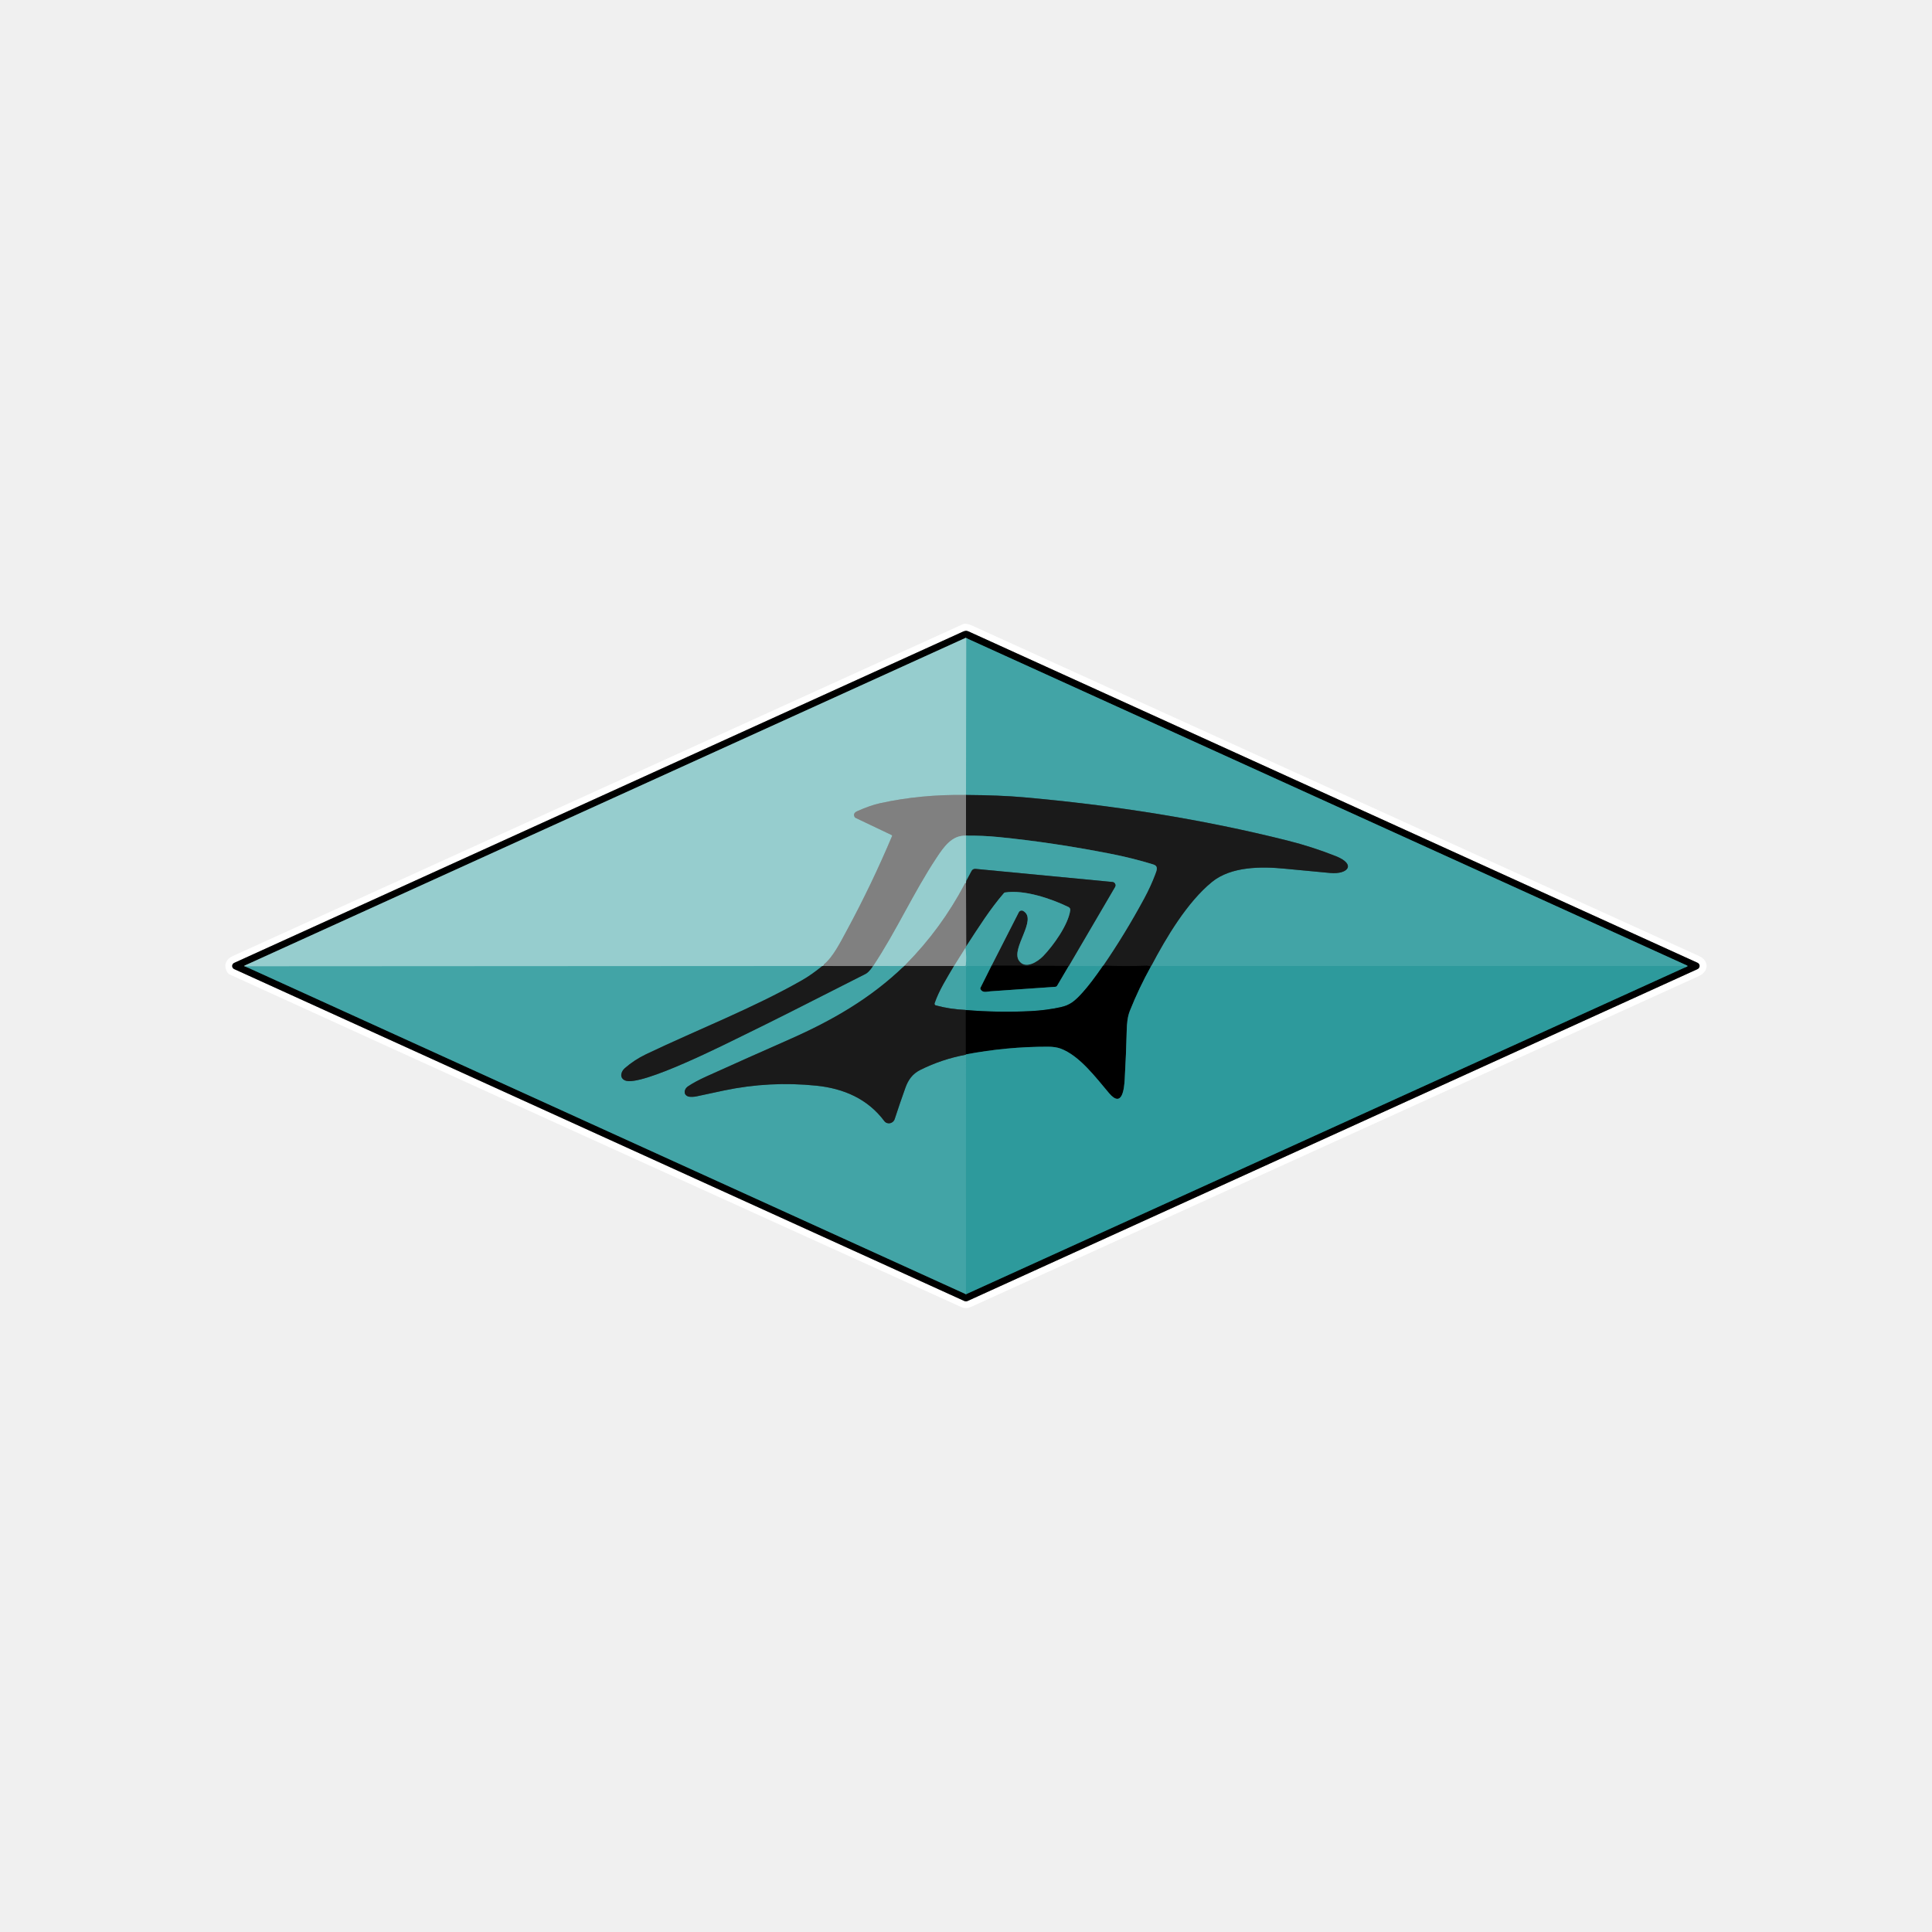
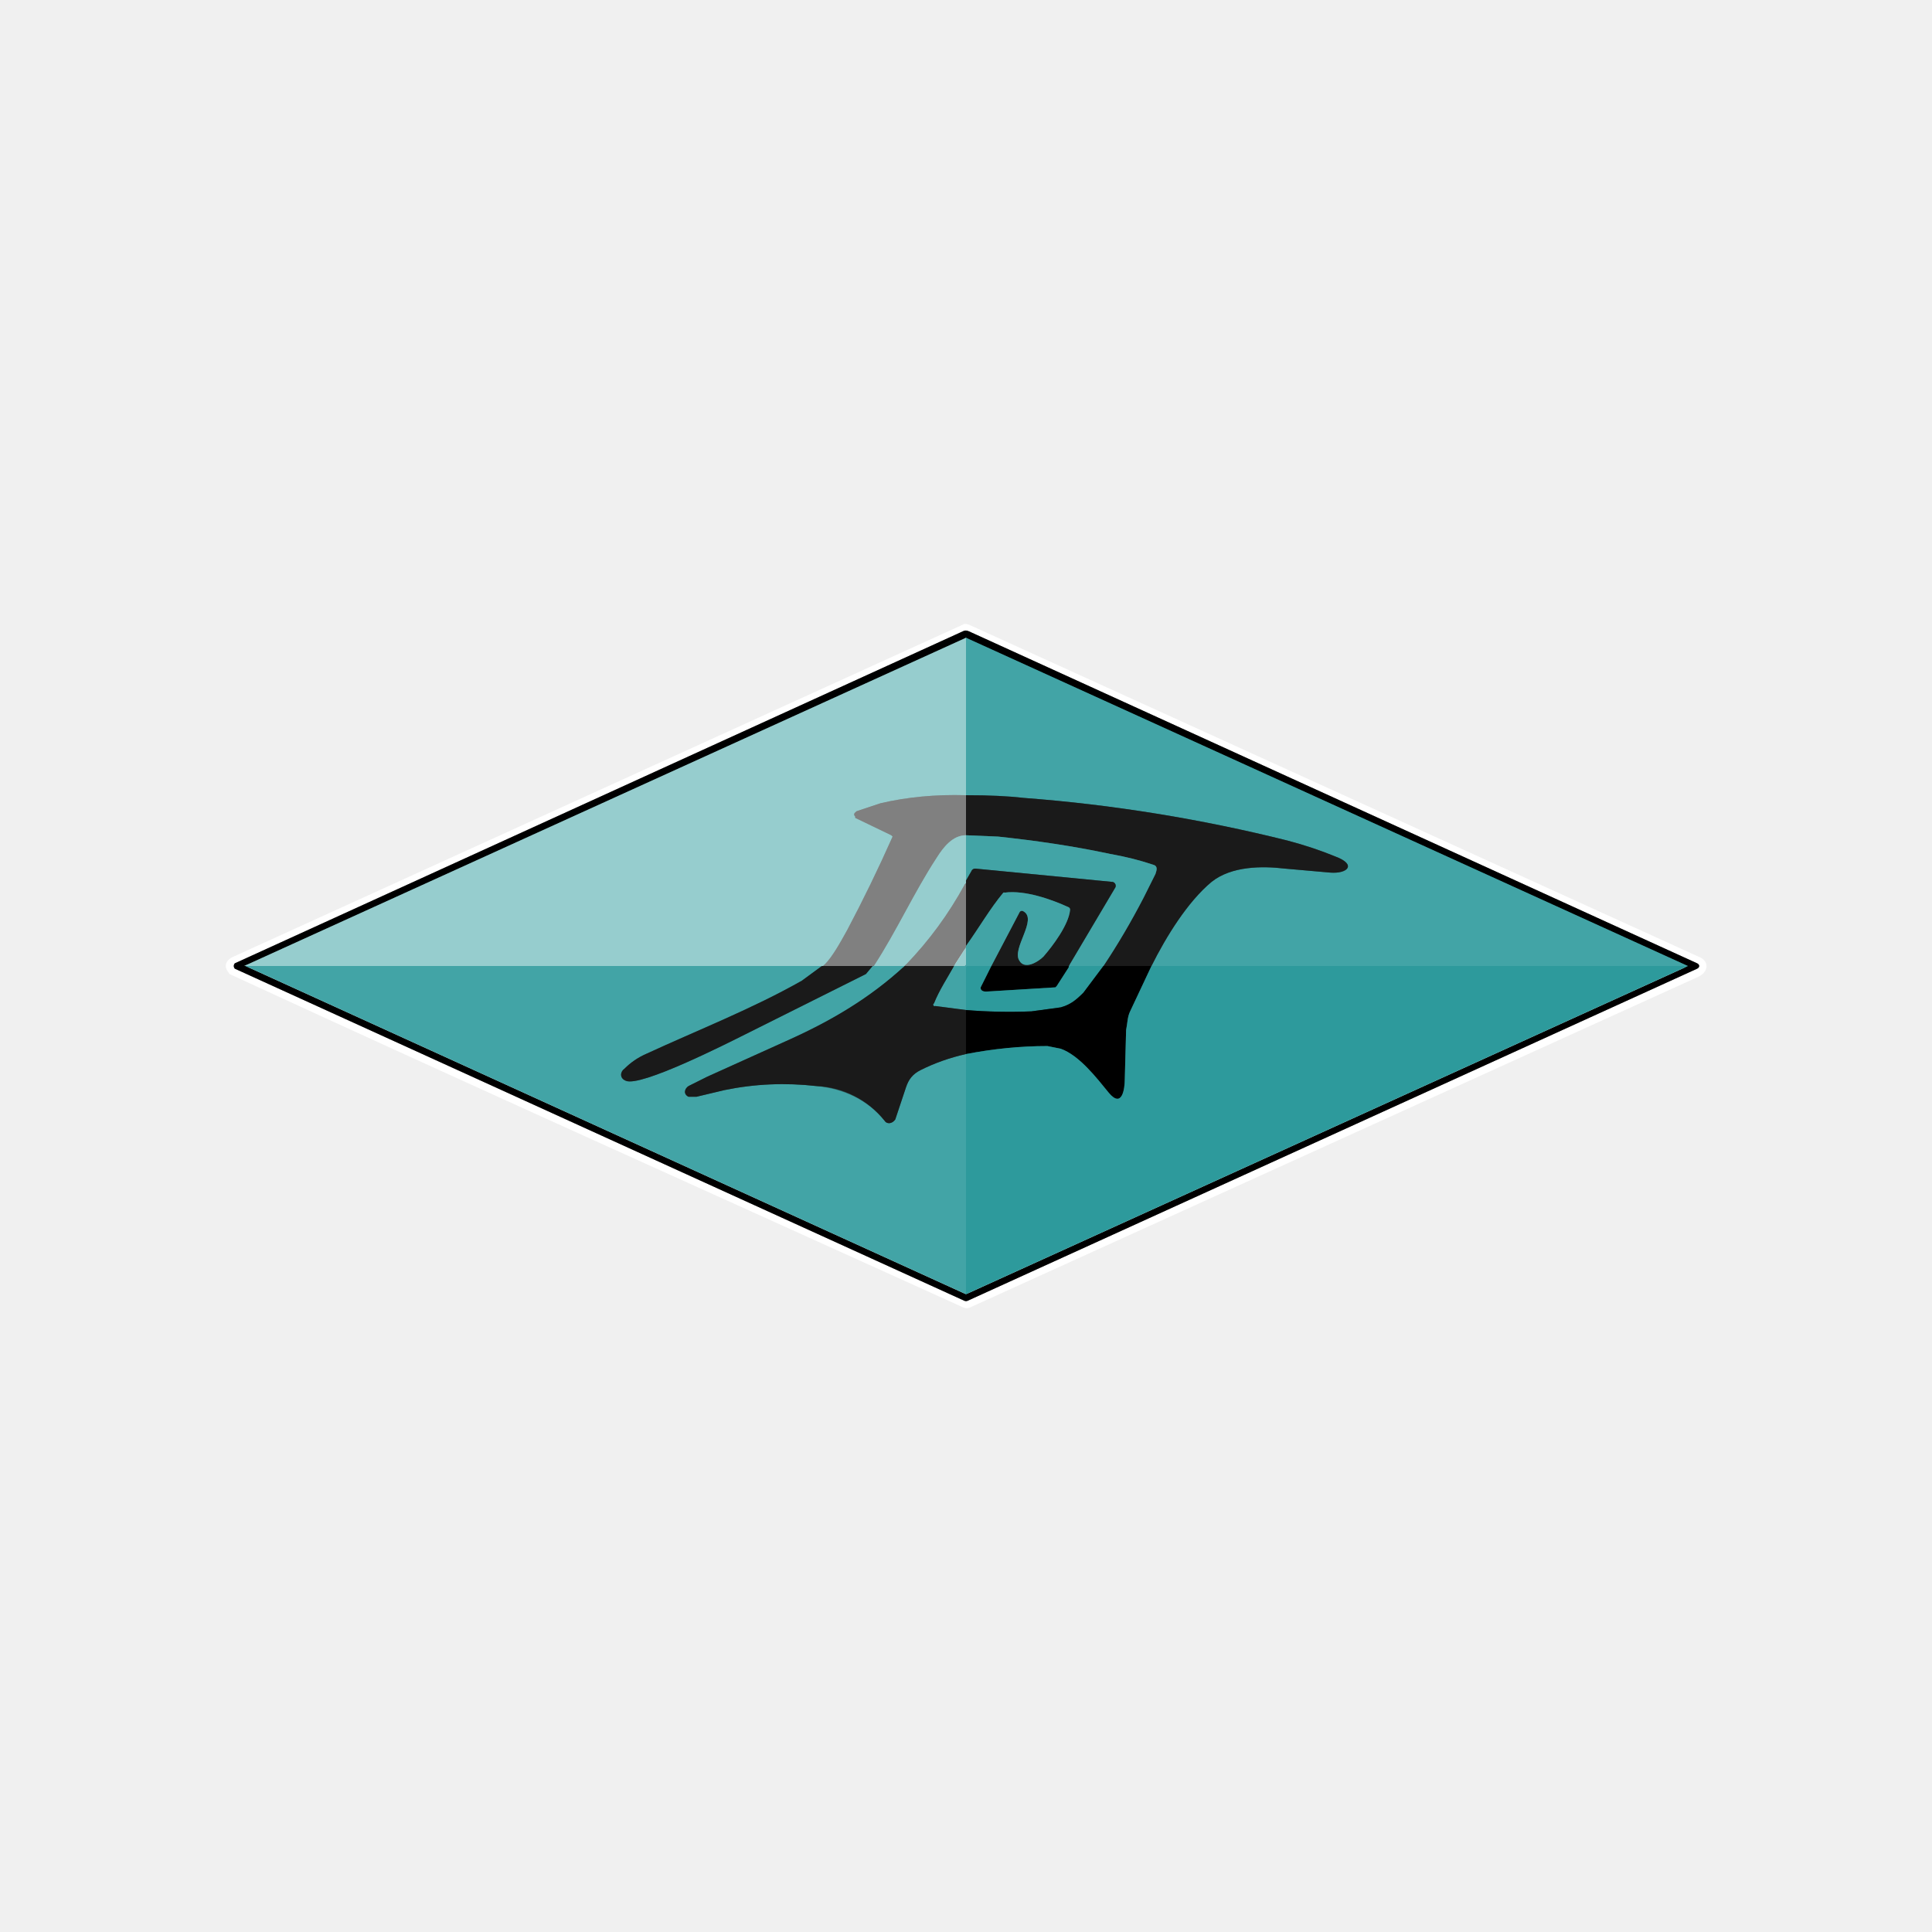
- <svg xmlns="http://www.w3.org/2000/svg" version="1.1" viewBox="0.00 0.00 1448.00 1448.00">
-   <g stroke-width="2.00" fill="none" stroke-linecap="butt">
-     <path stroke="#808080" vector-effect="non-scaling-stroke" d="   M 175.52 726.31   L 722.70 975.04   A 3.09 3.07 44.7 0 0 725.23 975.04   Q 998.46 850.84 1272.16 726.38   C 1274.36 725.39 1274.36 722.54 1272.19 721.55   Q 1000.10 597.89 728.01 474.22   C 725.53 473.10 724.48 472.16 721.72 473.41   Q 448.49 597.60 175.52 721.68   A 2.54 2.54 0.0 0 0 175.52 726.31" />
-     <path stroke="#215253" vector-effect="non-scaling-stroke" d="   M 183.71 724.27   L 723.98 970.00" />
-     <path stroke="#174d4e" vector-effect="non-scaling-stroke" d="   M 723.98 970.00   L 1263.28 724.87" />
-     <path stroke="#215253" vector-effect="non-scaling-stroke" d="   M 1263.28 724.87   Q 1264.07 724.70 1264.62 724.27   A 0.34 0.33 37.7 0 0 1264.54 723.70   L 724.26 478.29" />
-     <path stroke="#4b6767" vector-effect="non-scaling-stroke" d="   M 724.26 478.29   Q 724.11 478.27 723.98 478.10   Q 723.89 477.99 723.76 478.05   L 183.24 723.75   A 0.27 0.27 0.0 0 0 183.24 724.24   Q 183.42 724.32 183.71 724.27" />
-     <path stroke="#6cb9ba" vector-effect="non-scaling-stroke" d="   M 724.26 478.29   L 724.00 595.81" />
-     <path stroke="#8ba7a7" vector-effect="non-scaling-stroke" d="   M 724.00 595.81   Q 690.09 595.30 659.75 601.96   Q 652.01 603.66 642.48 607.97   C 640.53 608.85 639.37 610.23 640.53 612.31   A 1.68 1.65 -1.6 0 0 641.28 613.01   L 668.32 625.89   Q 668.80 626.12 668.59 626.61   Q 653.32 662.84 634.62 697.43   C 629.80 706.34 624.25 717.41 617.52 722.80   Q 617.42 722.89 617.49 723.00   L 617.68 723.33   Q 617.89 723.69 617.47 723.69   Q 616.88 723.70 616.74 724.01" />
-     <path stroke="#587474" vector-effect="non-scaling-stroke" d="   M 616.74 724.01   L 616.30 724.03" />
-     <path stroke="#6cb9ba" vector-effect="non-scaling-stroke" d="   M 616.30 724.03   L 183.71 724.27" />
-     <path stroke="#4d4d4d" vector-effect="non-scaling-stroke" d="   M 724.00 595.81   L 724.01 626.31" />
-     <path stroke="#8ba7a7" vector-effect="non-scaling-stroke" d="   M 724.01 626.31   C 713.51 625.89 707.48 634.63 701.96 642.97   C 684.64 669.11 671.85 697.93 654.52 723.98" />
-     <path stroke="#619293" vector-effect="non-scaling-stroke" d="   M 654.52 723.98   L 654.01 724.46" />
-     <path stroke="#4d4d4d" vector-effect="non-scaling-stroke" d="   M 654.01 724.46   Q 654.03 724.34 653.98 724.19   Q 653.95 724.06 653.81 724.06   L 616.74 724.01" />
-     <path stroke="#389fa1" vector-effect="non-scaling-stroke" d="   M 1263.28 724.87   L 1262.30 724.26   Q 1261.89 724.00 1261.40 724.00   Q 1062.25 724.00 863.10 724.00   Q 863.06 724.00 863.05 723.97   Q 862.99 723.85 862.94 723.74" />
-     <path stroke="#2e5f60" vector-effect="non-scaling-stroke" d="   M 862.94 723.74   C 874.17 702.43 889.82 676.16 908.30 661.05   C 922.73 649.25 945.56 649.35 962.93 651.07   Q 979.97 652.76 997.02 654.29   C 1010.28 655.48 1016.70 647.83 1001.14 641.65   Q 983.60 634.69 965.29 630.08   C 900.62 613.80 833.58 603.43 767.19 597.55   Q 749.53 595.99 724.00 595.81" />
-     <path stroke="#2e5f60" vector-effect="non-scaling-stroke" d="   M 677.61 724.06   C 652.45 748.39 623.38 765.02 591.71 778.98   Q 560.60 792.70 529.62 806.69   Q 521.05 810.56 515.54 814.27   C 512.84 816.10 511.83 820.26 515.65 821.74   C 517.07 822.29 520.33 822.08 521.82 821.75   Q 532.32 819.44 542.85 817.25   Q 577.00 810.13 611.73 813.68   C 632.34 815.79 650.23 823.53 662.76 840.20   C 664.95 843.12 669.45 842.12 670.55 838.73   Q 674.39 826.96 678.56 815.32   C 680.70 809.37 683.84 804.83 689.75 801.89   Q 705.98 793.79 723.99 790.47" />
-     <path stroke="#389fa1" vector-effect="non-scaling-stroke" d="   M 723.99 790.47   L 723.98 970.00" />
-     <path stroke="#2e5f60" vector-effect="non-scaling-stroke" d="   M 616.30 724.03   Q 608.08 730.71 600.97 734.75   C 564.19 755.68 522.99 771.62 484.18 790.15   Q 475.46 794.32 468.27 800.59   C 465.39 803.10 464.05 807.87 468.50 809.79   C 480.22 814.83 545.46 781.64 558.70 775.21   Q 582.86 763.49 648.72 729.94   Q 651.02 728.77 654.01 724.46" />
-     <path stroke="#245a5b" vector-effect="non-scaling-stroke" d="   M 862.94 723.74   Q 862.68 724.00 862.65 724.26" />
-     <path stroke="#0d0d0d" vector-effect="non-scaling-stroke" d="   M 862.65 724.26   Q 860.12 723.79 859.44 723.81   Q 843.34 724.32 826.83 723.73" />
-     <path stroke="#2e5f60" vector-effect="non-scaling-stroke" d="   M 826.83 723.73   Q 843.18 699.91 857.48 673.46   Q 862.42 664.32 865.80 655.35   C 866.99 652.19 868.34 649.11 864.30 647.87   Q 848.65 643.05 831.84 639.78   C 804.25 634.40 776.41 630.13 748.43 627.35   Q 736.23 626.14 724.01 626.31" />
-     <path stroke="#6cb9ba" vector-effect="non-scaling-stroke" d="   M 724.01 626.31   L 724.13 660.42" />
-     <path stroke="#587474" vector-effect="non-scaling-stroke" d="   M 724.13 660.42   Q 724.25 660.69 723.99 661.73" />
-     <path stroke="#8ba7a7" vector-effect="non-scaling-stroke" d="   M 723.99 661.73   C 723.54 662.07 723.24 662.15 722.97 662.67   Q 705.41 695.95 678.98 722.72   Q 678.71 722.99 678.46 723.98" />
-     <path stroke="#587474" vector-effect="non-scaling-stroke" d="   M 678.46 723.98   Q 678.62 723.47 677.61 724.06" />
-     <path stroke="#6cb9ba" vector-effect="non-scaling-stroke" d="   M 677.61 724.06   L 654.52 723.98" />
-     <path stroke="#215253" vector-effect="non-scaling-stroke" d="   M 826.83 723.73   L 826.52 724.14" />
-     <path stroke="#389fa1" vector-effect="non-scaling-stroke" d="   M 826.52 724.14   L 801.06 723.94" />
-     <path stroke="#2e5f60" vector-effect="non-scaling-stroke" d="   M 801.06 723.94   L 835.68 664.80   A 2.51 2.50 -72.1 0 0 833.76 661.03   L 731.12 651.21   A 3.02 3.01 16.6 0 0 728.17 652.80   L 724.13 660.42" />
-     <path stroke="#245a5b" vector-effect="non-scaling-stroke" d="   M 723.52 756.91   Q 723.79 757.04 723.87 757.00" />
-     <path stroke="#0d0d0d" vector-effect="non-scaling-stroke" d="   M 723.87 757.00   L 723.89 790.27" />
-     <path stroke="#245a5b" vector-effect="non-scaling-stroke" d="   M 723.89 790.27   Q 723.94 790.37 723.99 790.47" />
-     <path stroke="#174d4e" vector-effect="non-scaling-stroke" d="   M 862.65 724.26   Q 853.62 740.51 846.78 757.69   C 845.00 762.17 844.59 767.49 844.48 771.75   Q 844.01 790.42 842.94 809.07   C 842.57 815.58 841.16 831.00 831.21 819.29   C 821.61 807.99 809.09 791.08 794.79 785.87   Q 791.01 784.50 785.42 784.49   Q 754.54 784.45 723.89 790.27" />
-     <path stroke="#619293" vector-effect="non-scaling-stroke" d="   M 724.15 709.32   Q 724.14 709.66 723.58 710.45" />
-     <path stroke="#8ba7a7" vector-effect="non-scaling-stroke" d="   M 723.58 710.45   L 715.07 723.99" />
-     <path stroke="#619293" vector-effect="non-scaling-stroke" d="   M 715.07 723.99   Q 714.99 723.99 714.92 723.99" />
-     <path stroke="#4d4d4d" vector-effect="non-scaling-stroke" d="   M 714.92 723.99   L 678.46 723.98" />
-     <path stroke="#245a5b" vector-effect="non-scaling-stroke" d="   M 801.06 723.94   L 800.55 724.76" />
-     <path stroke="#0d0d0d" vector-effect="non-scaling-stroke" d="   M 800.55 724.76   Q 800.57 724.56 800.53 724.40   Q 800.43 723.95 799.97 723.94   L 743.17 723.73" />
-     <path stroke="#2e5f60" vector-effect="non-scaling-stroke" d="   M 743.17 723.73   L 763.56 683.74   A 2.40 2.40 0.0 0 1 766.89 682.75   C 777.93 689.01 757.58 710.65 763.62 719.84   C 768.29 726.95 777.73 720.83 781.84 716.58   C 789.24 708.94 800.65 693.21 802.13 682.19   A 2.28 2.28 0.0 0 0 800.86 679.83   C 787.90 673.52 767.68 666.65 753.28 668.89   A 1.44 1.39 15.2 0 0 752.41 669.37   C 742.30 681.05 733.52 694.86 724.15 709.32" />
-     <path stroke="#4d4d4d" vector-effect="non-scaling-stroke" d="   M 724.15 709.32   L 723.99 661.73" />
-     <path stroke="#174d4e" vector-effect="non-scaling-stroke" d="   M 826.52 724.14   Q 817.70 736.91 811.52 743.77   C 805.64 750.28 802.03 753.36 794.73 754.92   Q 783.86 757.24 772.75 757.80   Q 748.46 759.04 723.87 757.00" />
-     <path stroke="#215253" vector-effect="non-scaling-stroke" d="   M 743.17 723.73   Q 743.01 723.77 743.00 724.02" />
-     <path stroke="#389fa1" vector-effect="non-scaling-stroke" d="   M 743.00 724.02   L 724.74 724.01   A 0.74 0.74 0.0 0 0 724.00 724.75   L 724.00 756.00   Q 724.00 756.38 723.72 756.64   Q 723.57 756.78 723.52 756.91" />
-     <path stroke="#2e5f60" vector-effect="non-scaling-stroke" d="   M 723.52 756.91   Q 711.99 756.40 701.36 753.54   A 1.30 1.29 -72.9 0 1 700.48 751.87   C 703.81 742.17 709.71 732.91 714.92 723.99" />
-     <path stroke="#6cb9ba" vector-effect="non-scaling-stroke" d="   M 715.07 723.99   L 723.23 723.98   Q 723.78 723.98 723.83 723.43   Q 724.49 717.19 723.58 710.45" />
-     <path stroke="#174d4e" vector-effect="non-scaling-stroke" d="   M 800.55 724.76   L 792.33 738.72   Q 791.86 739.53 790.91 739.60   Q 765.75 741.41 742.34 742.97   C 739.73 743.14 736.41 744.46 734.84 741.29   Q 734.60 740.81 734.84 740.33   L 743.00 724.02" />
+ <svg xmlns="http://www.w3.org/2000/svg" viewBox="0 0 1448 1448">
+   <g fill="none" stroke-width="2">
+     <path stroke="gray" d="m176 726 547 249a3 3 45 0 0 2 0l547-249c2-1 2-3 0-4L728 474c-2-1-4-2-6-1L176 722a3 3 0 0 0 0 4" vector-effect="non-scaling-stroke" />
+     <path stroke="#215253" d="m1263 725 2-1-541-246" vector-effect="non-scaling-stroke" />
+     <path stroke="#4b6767" d="M724 478 183 724h1" vector-effect="non-scaling-stroke" />
+     <path stroke="#6cb9ba" d="M724 478v118" vector-effect="non-scaling-stroke" />
+     <path stroke="#8ba7a7" d="M724 596q-34-1-64 6l-18 6c-1 1-3 2-1 4a2 2-2 0 0 0 1l27 13 1 1q-16 36-34 70c-5 9-11 20-17 26h-1 1l-1 1" vector-effect="non-scaling-stroke" />
+     <path stroke="#587474" d="M617 724h-1" vector-effect="non-scaling-stroke" />
+     <path stroke="#6cb9ba" d="M616 724H184" vector-effect="non-scaling-stroke" />
+     <path stroke="#4d4d4d" d="M724 596v30" vector-effect="non-scaling-stroke" />
+     <path stroke="#8ba7a7" d="M724 626c-10 0-17 9-22 17-17 26-30 55-47 81" vector-effect="non-scaling-stroke" />
+     <path stroke="#619293" d="M655 724h-1" vector-effect="non-scaling-stroke" />
+     <path stroke="#4d4d4d" d="M654 724h-37" vector-effect="non-scaling-stroke" />
+     <path stroke="#389fa1" d="m1263 725-1-1H863" vector-effect="non-scaling-stroke" />
+     <path stroke="#2e5f60" d="M863 724c11-22 27-48 45-63 15-12 38-12 55-10l34 3c13 1 20-6 4-12q-17-7-36-12c-64-16-131-27-198-32q-17-2-43-2m-46 128c-26 24-55 41-86 55l-62 28-14 7c-3 2-4 6 0 8h6l21-5q34-7 69-3c20 2 38 10 51 26 2 3 6 2 8-1l8-24c2-6 5-10 11-13q16-8 34-12" vector-effect="non-scaling-stroke" />
+     <path stroke="#389fa1" d="M724 790v180" vector-effect="non-scaling-stroke" />
+     <path stroke="#2e5f60" d="m616 724-15 11c-37 21-78 37-117 55q-9 4-16 11c-3 2-4 7 1 9 11 5 76-28 90-35l90-45 5-6" vector-effect="non-scaling-stroke" />
+     <path stroke="#0d0d0d" d="M863 724h-36" vector-effect="non-scaling-stroke" />
+     <path stroke="#2e5f60" d="M827 724q16-24 30-51l9-18c1-3 2-6-2-7q-15-5-32-8c-28-6-56-10-84-13l-24-1" vector-effect="non-scaling-stroke" />
+     <path stroke="#6cb9ba" d="M724 626v34" vector-effect="non-scaling-stroke" />
+     <path stroke="#587474" d="M724 660v2" vector-effect="non-scaling-stroke" />
+     <path stroke="#8ba7a7" d="m724 662-1 1q-18 33-44 60l-1 1" vector-effect="non-scaling-stroke" />
+     <path stroke="#587474" d="M678 724q1-1 0 0" vector-effect="non-scaling-stroke" />
+     <path stroke="#6cb9ba" d="M678 724h-23" vector-effect="non-scaling-stroke" />
+     <path stroke="#389fa1" d="M827 724h-26" vector-effect="non-scaling-stroke" />
+     <path stroke="#2e5f60" d="m801 724 35-59a3 3-72 0 0-2-4l-103-10a3 3 17 0 0-3 2l-4 7" vector-effect="non-scaling-stroke" />
+     <path stroke="#0d0d0d" d="M724 757v33" vector-effect="non-scaling-stroke" />
+     <path stroke="#174d4e" d="m863 724-16 34c-2 4-2 9-3 14l-1 37c0 7-2 22-12 10-9-11-22-28-36-33l-10-2q-30 0-61 6" vector-effect="non-scaling-stroke" />
+     <path stroke="#619293" d="M724 709v1" vector-effect="non-scaling-stroke" />
+     <path stroke="#4d4d4d" d="M715 724h-37" vector-effect="non-scaling-stroke" />
+     <path stroke="#245a5b" d="M801 724v1" vector-effect="non-scaling-stroke" />
+     <path stroke="#0d0d0d" d="M801 725v-1h-58" vector-effect="non-scaling-stroke" />
+     <path stroke="#2e5f60" d="m743 724 21-40a2 2 0 0 1 3-1c11 6-9 28-3 37 4 7 14 1 18-3 7-8 19-24 20-35a2 2 0 0 0-1-2c-13-6-33-13-48-11a1 1 15 0 0-1 0c-10 12-18 26-28 40" vector-effect="non-scaling-stroke" />
+     <path stroke="#4d4d4d" d="M724 709v-47" vector-effect="non-scaling-stroke" />
+     <path stroke="#174d4e" d="m827 724-15 20c-6 6-10 9-17 11l-22 3q-25 1-49-1" vector-effect="non-scaling-stroke" />
+     <path stroke="#389fa1" d="M743 724h-18a1 1 0 0 0-1 1v32" vector-effect="non-scaling-stroke" />
+     <path stroke="#2e5f60" d="m724 757-23-3a1 1-73 0 1-1-2c4-10 10-19 15-28" vector-effect="non-scaling-stroke" />
+     <path stroke="#6cb9ba" d="M715 724h8l1-1v-13" vector-effect="non-scaling-stroke" />
+     <path stroke="#174d4e" d="m801 725-9 14-1 1-49 3c-2 0-6 1-7-2v-1l8-16" vector-effect="non-scaling-stroke" />
  </g>
-   <path fill="#ffffff" d="   M 719.55 979.20   C 537.03 896.27 354.38 813.58 172.02 730.28   Q 170.61 729.64 169.63 727.28   C 167.63 722.50 169.92 718.62 174.52 716.53   Q 448.15 592.15 721.80 467.78   C 723.43 467.04 726.29 467.84 728.19 468.70   Q 1000.82 592.62 1273.44 716.54   C 1281.03 719.99 1280.86 728.08 1273.30 731.52   Q 1001.21 855.22 729.10 978.89   C 725.30 980.61 723.60 981.04 719.55 979.20   Z   M 175.52 726.31   L 722.70 975.04   A 3.09 3.07 44.7 0 0 725.23 975.04   Q 998.46 850.84 1272.16 726.38   C 1274.36 725.39 1274.36 722.54 1272.19 721.55   Q 1000.10 597.89 728.01 474.22   C 725.53 473.10 724.48 472.16 721.72 473.41   Q 448.49 597.60 175.52 721.68   A 2.54 2.54 0.0 0 0 175.52 726.31   Z" />
-   <path fill="#000000" d="   M 722.70 975.04   L 175.52 726.31   A 2.54 2.54 0.0 0 1 175.52 721.68   Q 448.49 597.60 721.72 473.41   C 724.48 472.16 725.53 473.10 728.01 474.22   Q 1000.10 597.89 1272.19 721.55   C 1274.36 722.54 1274.36 725.39 1272.16 726.38   Q 998.46 850.84 725.23 975.04   A 3.09 3.07 44.7 0 1 722.70 975.04   Z   M 183.71 724.27   L 723.98 970.00   L 1263.28 724.87   Q 1264.07 724.70 1264.62 724.27   A 0.34 0.33 37.7 0 0 1264.54 723.70   L 724.26 478.29   Q 724.11 478.27 723.98 478.10   Q 723.89 477.99 723.76 478.05   L 183.24 723.75   A 0.27 0.27 0.0 0 0 183.24 724.24   Q 183.42 724.32 183.71 724.27   Z" />
-   <path fill="#96cdce" d="   M 724.26 478.29   L 724.00 595.81   Q 690.09 595.30 659.75 601.96   Q 652.01 603.66 642.48 607.97   C 640.53 608.85 639.37 610.23 640.53 612.31   A 1.68 1.65 -1.6 0 0 641.28 613.01   L 668.32 625.89   Q 668.80 626.12 668.59 626.61   Q 653.32 662.84 634.62 697.43   C 629.80 706.34 624.25 717.41 617.52 722.80   Q 617.42 722.89 617.49 723.00   L 617.68 723.33   Q 617.89 723.69 617.47 723.69   Q 616.88 723.70 616.74 724.01   L 616.30 724.03   L 183.71 724.27   Q 183.42 724.32 183.24 724.24   A 0.27 0.27 0.0 0 1 183.24 723.75   L 723.76 478.05   Q 723.89 477.99 723.98 478.10   Q 724.11 478.27 724.26 478.29   Z" />
-   <path fill="#42a4a6" d="   M 724.26 478.29   L 1264.54 723.70   A 0.34 0.33 37.7 0 1 1264.62 724.27   Q 1264.07 724.70 1263.28 724.87   L 1262.30 724.26   Q 1261.89 724.00 1261.40 724.00   Q 1062.25 724.00 863.10 724.00   Q 863.06 724.00 863.05 723.97   Q 862.99 723.85 862.94 723.74   C 874.17 702.43 889.82 676.16 908.30 661.05   C 922.73 649.25 945.56 649.35 962.93 651.07   Q 979.97 652.76 997.02 654.29   C 1010.28 655.48 1016.70 647.83 1001.14 641.65   Q 983.60 634.69 965.29 630.08   C 900.62 613.80 833.58 603.43 767.19 597.55   Q 749.53 595.99 724.00 595.81   L 724.26 478.29   Z" />
-   <path fill="#808080" d="   M 724.00 595.81   L 724.01 626.31   C 713.51 625.89 707.48 634.63 701.96 642.97   C 684.64 669.11 671.85 697.93 654.52 723.98   L 654.01 724.46   Q 654.03 724.34 653.98 724.19   Q 653.95 724.06 653.81 724.06   L 616.74 724.01   Q 616.88 723.70 617.47 723.69   Q 617.89 723.69 617.68 723.33   L 617.49 723.00   Q 617.42 722.89 617.52 722.80   C 624.25 717.41 629.80 706.34 634.62 697.43   Q 653.32 662.84 668.59 626.61   Q 668.80 626.12 668.32 625.89   L 641.28 613.01   A 1.68 1.65 -1.6 0 1 640.53 612.31   C 639.37 610.23 640.53 608.85 642.48 607.97   Q 652.01 603.66 659.75 601.96   Q 690.09 595.30 724.00 595.81   Z" />
-   <path fill="#1a1a1a" d="   M 724.00 595.81   Q 749.53 595.99 767.19 597.55   C 833.58 603.43 900.62 613.80 965.29 630.08   Q 983.60 634.69 1001.14 641.65   C 1016.70 647.83 1010.28 655.48 997.02 654.29   Q 979.97 652.76 962.93 651.07   C 945.56 649.35 922.73 649.25 908.30 661.05   C 889.82 676.16 874.17 702.43 862.94 723.74   Q 862.68 724.00 862.65 724.26   Q 860.12 723.79 859.44 723.81   Q 843.34 724.32 826.83 723.73   Q 843.18 699.91 857.48 673.46   Q 862.42 664.32 865.80 655.35   C 866.99 652.19 868.34 649.11 864.30 647.87   Q 848.65 643.05 831.84 639.78   C 804.25 634.40 776.41 630.13 748.43 627.35   Q 736.23 626.14 724.01 626.31   L 724.00 595.81   Z" />
-   <path fill="#96cdce" d="   M 724.01 626.31   L 724.13 660.42   Q 724.25 660.69 723.99 661.73   C 723.54 662.07 723.24 662.15 722.97 662.67   Q 705.41 695.95 678.98 722.72   Q 678.71 722.99 678.46 723.98   Q 678.62 723.47 677.61 724.06   L 654.52 723.98   C 671.85 697.93 684.64 669.11 701.96 642.97   C 707.48 634.63 713.51 625.89 724.01 626.31   Z" />
-   <path fill="#42a4a6" d="   M 724.01 626.31   Q 736.23 626.14 748.43 627.35   C 776.41 630.13 804.25 634.40 831.84 639.78   Q 848.65 643.05 864.30 647.87   C 868.34 649.11 866.99 652.19 865.80 655.35   Q 862.42 664.32 857.48 673.46   Q 843.18 699.91 826.83 723.73   L 826.52 724.14   L 801.06 723.94   L 835.68 664.80   A 2.51 2.50 -72.1 0 0 833.76 661.03   L 731.12 651.21   A 3.02 3.01 16.6 0 0 728.17 652.80   L 724.13 660.42   L 724.01 626.31   Z" />
-   <path fill="#1a1a1a" d="   M 801.06 723.94   L 800.55 724.76   Q 800.57 724.56 800.53 724.40   Q 800.43 723.95 799.97 723.94   L 743.17 723.73   L 763.56 683.74   A 2.40 2.40 0.0 0 1 766.89 682.75   C 777.93 689.01 757.58 710.65 763.62 719.84   C 768.29 726.95 777.73 720.83 781.84 716.58   C 789.24 708.94 800.65 693.21 802.13 682.19   A 2.28 2.28 0.0 0 0 800.86 679.83   C 787.90 673.52 767.68 666.65 753.28 668.89   A 1.44 1.39 15.2 0 0 752.41 669.37   C 742.30 681.05 733.52 694.86 724.15 709.32   L 723.99 661.73   Q 724.25 660.69 724.13 660.42   L 728.17 652.80   A 3.02 3.01 16.6 0 1 731.12 651.21   L 833.76 661.03   A 2.51 2.50 -72.1 0 1 835.68 664.80   L 801.06 723.94   Z" />
-   <path fill="#808080" d="   M 723.99 661.73   L 724.15 709.32   Q 724.14 709.66 723.58 710.45   L 715.07 723.99   Q 714.99 723.99 714.92 723.99   L 678.46 723.98   Q 678.71 722.99 678.98 722.72   Q 705.41 695.95 722.97 662.67   C 723.24 662.15 723.54 662.07 723.99 661.73   Z" />
-   <path fill="#42a4a6" d="   M 743.17 723.73   Q 743.01 723.77 743.00 724.02   L 724.74 724.01   A 0.74 0.74 0.0 0 0 724.00 724.75   L 724.00 756.00   Q 724.00 756.38 723.72 756.64   Q 723.57 756.78 723.52 756.91   Q 711.99 756.40 701.36 753.54   A 1.30 1.29 -72.9 0 1 700.48 751.87   C 703.81 742.17 709.71 732.91 714.92 723.99   Q 714.99 723.99 715.07 723.99   L 723.23 723.98   Q 723.78 723.98 723.83 723.43   Q 724.49 717.19 723.58 710.45   Q 724.14 709.66 724.15 709.32   C 733.52 694.86 742.30 681.05 752.41 669.37   A 1.44 1.39 15.2 0 1 753.28 668.89   C 767.68 666.65 787.90 673.52 800.86 679.83   A 2.28 2.28 0.0 0 1 802.13 682.19   C 800.65 693.21 789.24 708.94 781.84 716.58   C 777.73 720.83 768.29 726.95 763.62 719.84   C 757.58 710.65 777.93 689.01 766.89 682.75   A 2.40 2.40 0.0 0 0 763.56 683.74   L 743.17 723.73   Z" />
-   <path fill="#96cdce" d="   M 723.58 710.45   Q 724.49 717.19 723.83 723.43   Q 723.78 723.98 723.23 723.98   L 715.07 723.99   L 723.58 710.45   Z" />
-   <path fill="#000000" d="   M 800.55 724.76   L 792.33 738.72   Q 791.86 739.53 790.91 739.60   Q 765.75 741.41 742.34 742.97   C 739.73 743.14 736.41 744.46 734.84 741.29   Q 734.60 740.81 734.84 740.33   L 743.00 724.02   Q 743.01 723.77 743.17 723.73   L 799.97 723.94   Q 800.43 723.95 800.53 724.40   Q 800.57 724.56 800.55 724.76   Z" />
-   <path fill="#42a4a6" d="   M 677.61 724.06   C 652.45 748.39 623.38 765.02 591.71 778.98   Q 560.60 792.70 529.62 806.69   Q 521.05 810.56 515.54 814.27   C 512.84 816.10 511.83 820.26 515.65 821.74   C 517.07 822.29 520.33 822.08 521.82 821.75   Q 532.32 819.44 542.85 817.25   Q 577.00 810.13 611.73 813.68   C 632.34 815.79 650.23 823.53 662.76 840.20   C 664.95 843.12 669.45 842.12 670.55 838.73   Q 674.39 826.96 678.56 815.32   C 680.70 809.37 683.84 804.83 689.75 801.89   Q 705.98 793.79 723.99 790.47   L 723.98 970.00   L 183.71 724.27   L 616.30 724.03   Q 608.08 730.71 600.97 734.75   C 564.19 755.68 522.99 771.62 484.18 790.15   Q 475.46 794.32 468.27 800.59   C 465.39 803.10 464.05 807.87 468.50 809.79   C 480.22 814.83 545.46 781.64 558.70 775.21   Q 582.86 763.49 648.72 729.94   Q 651.02 728.77 654.01 724.46   L 654.52 723.98   L 677.61 724.06   Z" />
-   <path fill="#1a1a1a" d="   M 678.46 723.98   L 714.92 723.99   C 709.71 732.91 703.81 742.17 700.48 751.87   A 1.30 1.29 -72.9 0 0 701.36 753.54   Q 711.99 756.40 723.52 756.91   Q 723.79 757.04 723.87 757.00   L 723.89 790.27   Q 723.94 790.37 723.99 790.47   Q 705.98 793.79 689.75 801.89   C 683.84 804.83 680.70 809.37 678.56 815.32   Q 674.39 826.96 670.55 838.73   C 669.45 842.12 664.95 843.12 662.76 840.20   C 650.23 823.53 632.34 815.79 611.73 813.68   Q 577.00 810.13 542.85 817.25   Q 532.32 819.44 521.82 821.75   C 520.33 822.08 517.07 822.29 515.65 821.74   C 511.83 820.26 512.84 816.10 515.54 814.27   Q 521.05 810.56 529.62 806.69   Q 560.60 792.70 591.71 778.98   C 623.38 765.02 652.45 748.39 677.61 724.06   Q 678.62 723.47 678.46 723.98   Z" />
-   <path fill="#2d9a9c" d="   M 801.06 723.94   L 826.52 724.14   Q 817.70 736.91 811.52 743.77   C 805.64 750.28 802.03 753.36 794.73 754.92   Q 783.86 757.24 772.75 757.80   Q 748.46 759.04 723.87 757.00   Q 723.79 757.04 723.52 756.91   Q 723.57 756.78 723.72 756.64   Q 724.00 756.38 724.00 756.00   L 724.00 724.75   A 0.74 0.74 0.0 0 1 724.74 724.01   L 743.00 724.02   L 734.84 740.33   Q 734.60 740.81 734.84 741.29   C 736.41 744.46 739.73 743.14 742.34 742.97   Q 765.75 741.41 790.91 739.60   Q 791.86 739.53 792.33 738.72   L 800.55 724.76   L 801.06 723.94   Z" />
-   <path fill="#000000" d="   M 826.83 723.73   Q 843.34 724.32 859.44 723.81   Q 860.12 723.79 862.65 724.26   Q 853.62 740.51 846.78 757.69   C 845.00 762.17 844.59 767.49 844.48 771.75   Q 844.01 790.42 842.94 809.07   C 842.57 815.58 841.16 831.00 831.21 819.29   C 821.61 807.99 809.09 791.08 794.79 785.87   Q 791.01 784.50 785.42 784.49   Q 754.54 784.45 723.89 790.27   L 723.87 757.00   Q 748.46 759.04 772.75 757.80   Q 783.86 757.24 794.73 754.92   C 802.03 753.36 805.64 750.28 811.52 743.77   Q 817.70 736.91 826.52 724.14   L 826.83 723.73   Z" />
-   <path fill="#2d9a9c" d="   M 862.94 723.74   Q 862.99 723.85 863.05 723.97   Q 863.06 724.00 863.10 724.00   Q 1062.25 724.00 1261.40 724.00   Q 1261.89 724.00 1262.30 724.26   L 1263.28 724.87   L 723.98 970.00   L 723.99 790.47   Q 723.94 790.37 723.89 790.27   Q 754.54 784.45 785.42 784.49   Q 791.01 784.50 794.79 785.87   C 809.09 791.08 821.61 807.99 831.21 819.29   C 841.16 831.00 842.57 815.58 842.94 809.07   Q 844.01 790.42 844.48 771.75   C 844.59 767.49 845.00 762.17 846.78 757.69   Q 853.62 740.51 862.65 724.26   Q 862.68 724.00 862.94 723.74   Z" />
-   <path fill="#1a1a1a" d="   M 616.30 724.03   L 616.74 724.01   L 653.81 724.06   Q 653.95 724.06 653.98 724.19   Q 654.03 724.34 654.01 724.46   Q 651.02 728.77 648.72 729.94   Q 582.86 763.49 558.70 775.21   C 545.46 781.64 480.22 814.83 468.50 809.79   C 464.05 807.87 465.39 803.10 468.27 800.59   Q 475.46 794.32 484.18 790.15   C 522.99 771.62 564.19 755.68 600.97 734.75   Q 608.08 730.71 616.30 724.03   Z" />
+   <path fill="#fff" d="M720 979c-183-83-366-165-548-249l-2-3c-2-4 0-8 5-10l547-249c1-1 4 0 6 1l545 248c8 3 8 11 0 15L729 979c-4 2-5 2-9 0ZM176 726l547 249a3 3 45 0 0 2 0l547-249c2-1 2-3 0-4L728 474c-2-1-4-2-6-1L176 722a3 3 0 0 0 0 4Z" />
+   <path d="M723 975 176 726a3 3 0 0 1 0-4l546-249c2-1 4 0 6 1l544 248c2 1 2 3 0 4L725 975a3 3 45 0 1-2 0ZM184 724l540 246 539-245 2-1-541-246-541 246h1Z" />
+   <path fill="#96cdce" d="M724 478v118q-34-1-64 6l-18 6c-1 1-3 2-1 4a2 2-2 0 0 0 1l27 13 1 1q-16 36-34 70c-5 9-11 20-17 26h-1 1l-1 1H183l541-246Z" />
+   <path fill="#42a4a6" d="m724 478 541 246-2 1-1-1H863c11-22 27-48 45-63 15-12 38-12 55-10l34 3c13 1 20-6 4-12q-17-7-36-12c-64-16-131-27-198-32q-17-2-43-2V478Z" />
+   <path fill="gray" d="M724 596v30c-10 0-17 9-22 17-17 26-30 55-47 81h-38l1-1h-1 1c6-6 12-17 17-26q18-34 34-70l-1-1-27-13a2 2-2 0 1 0-1c-2-2 0-3 1-4l18-6q30-7 64-6Z" />
+   <path fill="#1a1a1a" d="M724 596q26 0 43 2c67 5 134 16 198 32q19 5 36 12c16 6 9 13-4 12l-34-3c-17-2-40-2-55 10-18 15-34 41-45 63h-36q16-24 30-51l9-18c1-3 2-6-2-7q-15-5-32-8c-28-6-56-10-84-13l-24-1v-30Z" />
+   <path fill="#96cdce" d="M724 626v36l-1 1q-18 33-44 60l-1 1q1-1 0 0h-23c17-26 30-55 47-81 5-8 12-17 22-17Z" />
+   <path fill="#42a4a6" d="m724 626 24 1c28 3 56 7 84 13q17 3 32 8c4 1 3 4 2 7l-9 18q-14 27-30 51h-26l35-59a3 3-72 0 0-2-4l-103-10a3 3 17 0 0-3 2l-4 7v-34Z" />
+   <path fill="#1a1a1a" d="M801 724v1-1h-58l21-40a2 2 0 0 1 3-1c11 6-9 28-3 37 4 7 14 1 18-3 7-8 19-24 20-35a2 2 0 0 0-1-2c-13-6-33-13-48-11a1 1 15 0 0-1 0c-10 12-18 26-28 40v-49l4-7a3 3 17 0 1 3-2l103 10a3 3-72 0 1 2 4l-35 59Z" />
+   <path fill="gray" d="M724 662v48l-9 14h-37l1-1q26-27 44-60l1-1Z" />
+   <path fill="#42a4a6" d="M743 724h-18a1 1 0 0 0-1 1v32l-23-3a1 1-73 0 1-1-2c4-10 10-19 15-28h8l1-1v-14c10-14 18-28 28-40a1 1 15 0 1 1 0c15-2 35 5 48 11a2 2 0 0 1 1 2c-1 11-13 27-20 35-4 4-14 10-18 3-6-9 14-31 3-37a2 2 0 0 0-3 1l-21 40Z" />
+   <path fill="#96cdce" d="M724 710v13l-1 1h-8l9-14Z" />
+   <path d="m801 725-9 14-1 1-49 3c-2 0-6 1-7-2v-1l8-16h58v1Z" />
+   <path fill="#42a4a6" d="M678 724c-26 24-55 41-86 55l-62 28-14 7c-3 2-4 6 0 8h6l21-5q34-7 69-3c20 2 38 10 51 26 2 3 6 2 8-1l8-24c2-6 5-10 11-13q16-8 34-12v180L184 724h432l-15 11c-37 21-78 37-117 55q-9 4-16 11c-3 2-4 7 1 9 11 5 76-28 90-35l90-45 5-6h24Z" />
+   <path fill="#1a1a1a" d="M678 724h37c-5 9-11 18-15 28a1 1-73 0 0 1 2l23 3v33q-18 4-34 12c-6 3-9 7-11 13l-8 24c-2 3-6 4-8 1a69 69 0 0 0-51-26q-35-4-69 3l-21 5h-6c-4-2-3-6 0-8l14-7 62-28c31-14 60-31 86-55q1-1 0 0Z" />
+   <path fill="#2d9a9c" d="M801 724h26l-15 20c-6 6-10 9-17 11l-22 3q-25 1-49-1v-32a1 1 0 0 1 1-1h18l-8 16v1c1 3 5 2 7 2l49-3 1-1 9-14v-1Z" />
+   <path d="M827 724h36l-16 34c-2 4-2 9-3 14l-1 37c0 7-2 22-12 10-9-11-22-28-36-33l-10-2q-30 0-61 6v-33q24 2 49 1l22-3c7-2 11-5 17-11l15-20Z" />
+   <path fill="#2d9a9c" d="M863 724h399l1 1-539 245V790q31-6 61-6l10 2c14 5 27 22 36 33 10 12 12-3 12-10l1-37c1-5 1-10 3-14l16-34Z" />
+   <path fill="#1a1a1a" d="M616 724h38l-5 6-90 45c-14 7-79 40-90 35-5-2-4-7-1-9q7-7 16-11c39-18 80-34 117-55l15-11Z" />
</svg>
